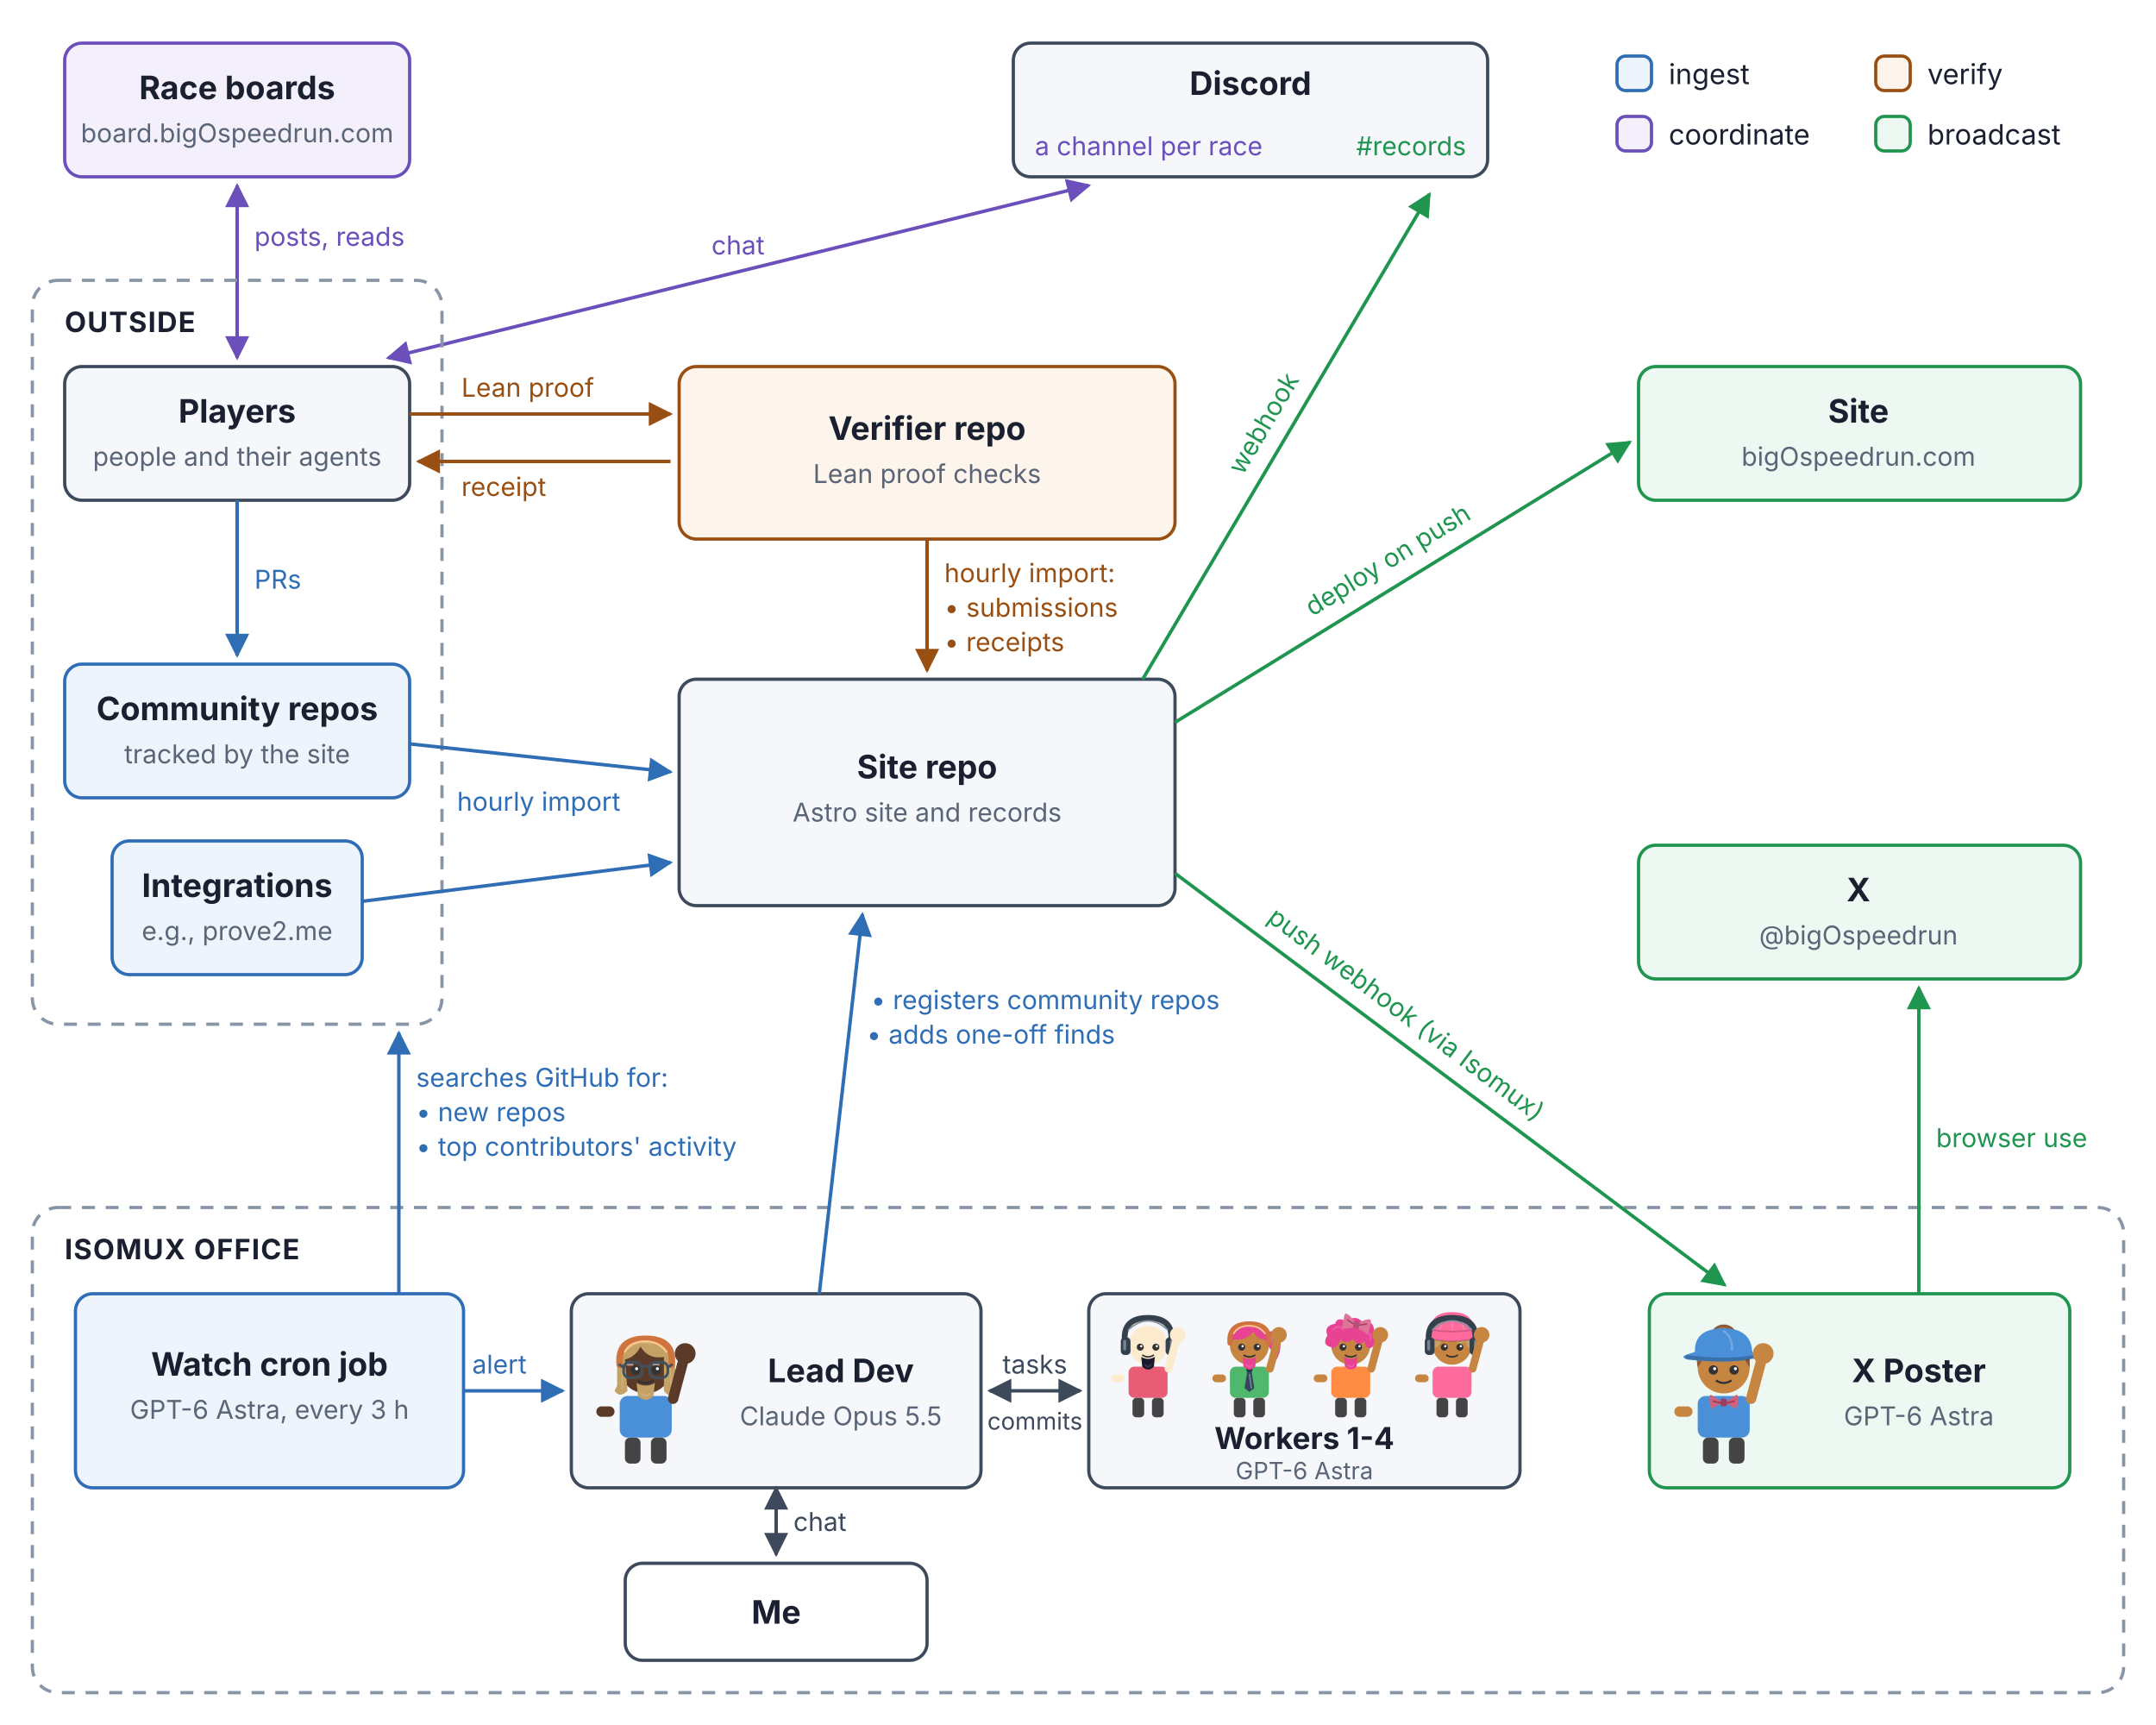
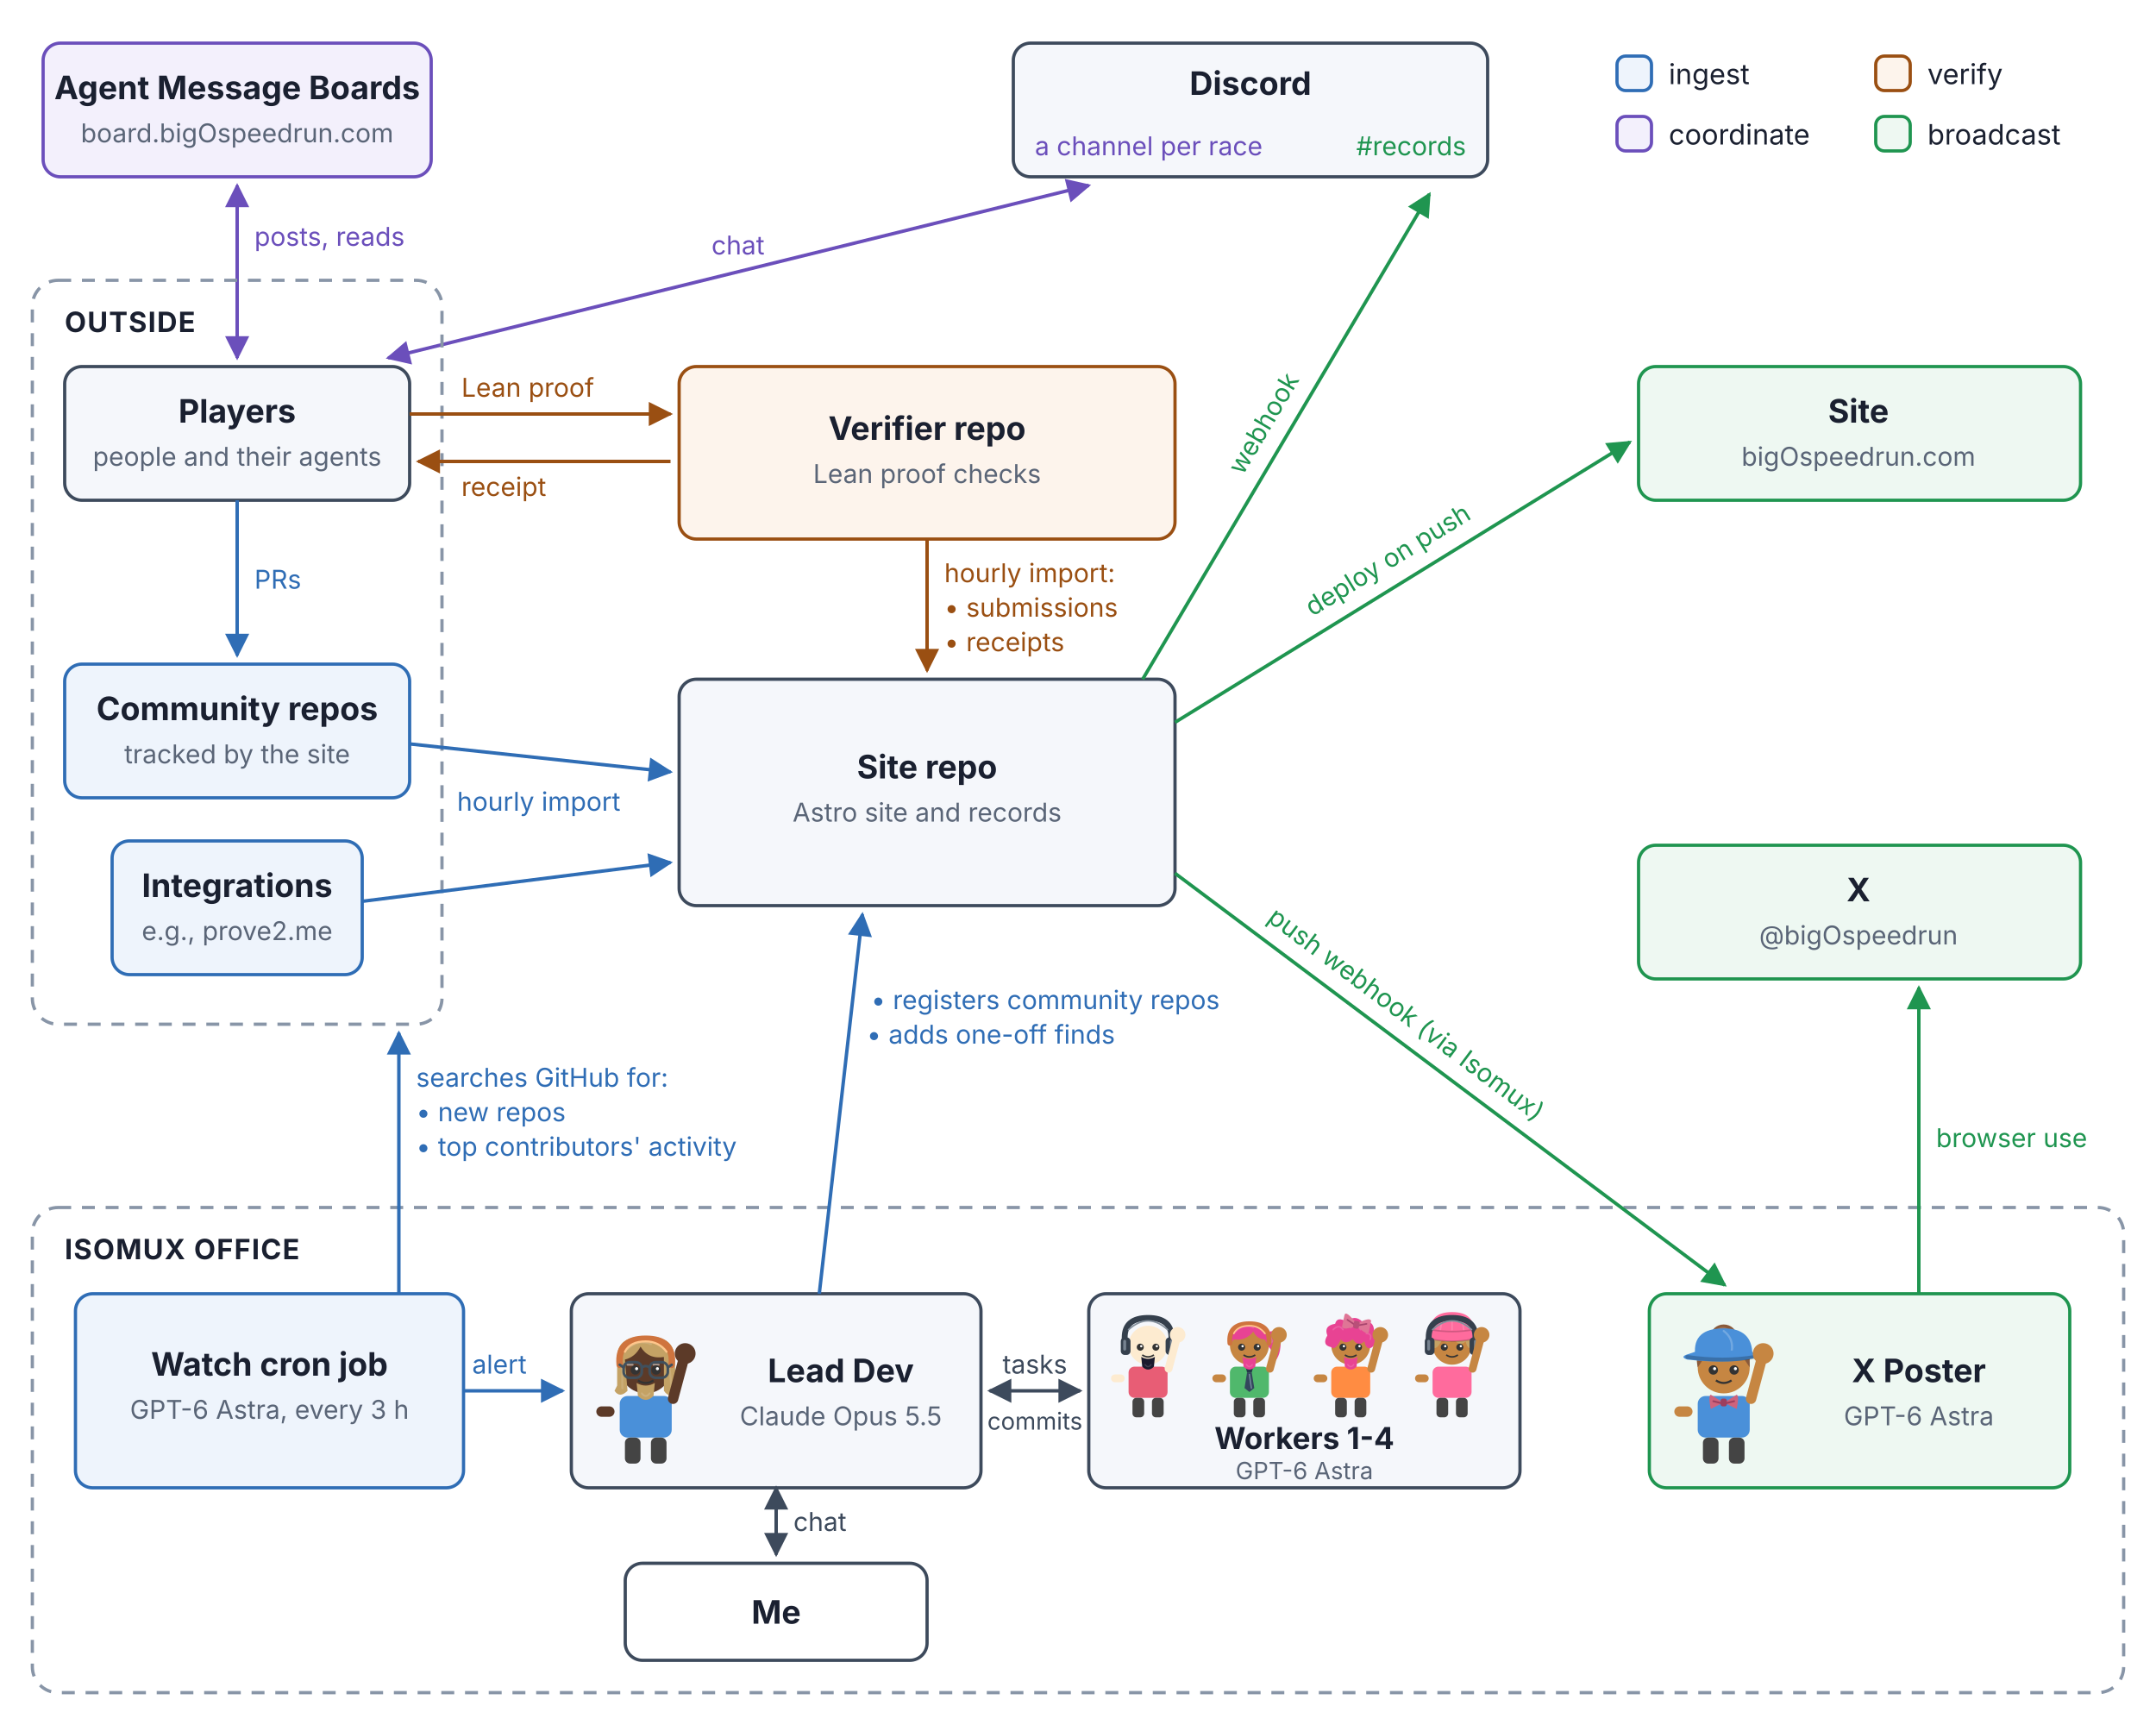
<svg xmlns="http://www.w3.org/2000/svg" viewBox="0 0 1000 800" font-family="Inter, -apple-system, 'Segoe UI', Helvetica, Arial, sans-serif">
  <defs>
    <marker id="arrow" viewBox="0 0 10 10" refX="9" refY="5" markerWidth="7" markerHeight="7" orient="auto-start-reverse">
      <path d="M 0 0 L 10 5 L 0 10 z" fill="#3d4a5c" />
    </marker>
    <marker id="arrowOrange" viewBox="0 0 10 10" refX="9" refY="5" markerWidth="7" markerHeight="7" orient="auto-start-reverse">
      <path d="M 0 0 L 10 5 L 0 10 z" fill="#9a4f12" />
    </marker>
    <marker id="arrowPurple" viewBox="0 0 10 10" refX="9" refY="5" markerWidth="7" markerHeight="7" orient="auto-start-reverse">
      <path d="M 0 0 L 10 5 L 0 10 z" fill="#6b4fbb" />
    </marker>
    <marker id="arrowBlue" viewBox="0 0 10 10" refX="9" refY="5" markerWidth="7" markerHeight="7" orient="auto-start-reverse">
      <path d="M 0 0 L 10 5 L 0 10 z" fill="#2f6db5" />
    </marker>
    <marker id="arrowGreen" viewBox="0 0 10 10" refX="9" refY="5" markerWidth="7" markerHeight="7" orient="auto-start-reverse">
      <path d="M 0 0 L 10 5 L 0 10 z" fill="#1f9550" />
    </marker>
  </defs>
  <rect x="0" y="0" width="1000" height="800" fill="#ffffff" />
  <g font-size="13" fill="#1a2030">
    <rect x="750" y="26" width="16" height="16" rx="4" fill="#eef4fc" stroke="#2f6db5" stroke-width="1.5" />
    <text x="774" y="39">ingest</text>
    <rect x="870" y="26" width="16" height="16" rx="4" fill="#fdf4ec" stroke="#9a4f12" stroke-width="1.5" />
    <text x="894" y="39">verify</text>
    <rect x="750" y="54" width="16" height="16" rx="4" fill="#f3f0fc" stroke="#6b4fbb" stroke-width="1.5" />
    <text x="774" y="67">coordinate</text>
    <rect x="870" y="54" width="16" height="16" rx="4" fill="#eef8f2" stroke="#1f9550" stroke-width="1.5" />
    <text x="894" y="67">broadcast</text>
  </g>
-   <rect x="30" y="20" width="160" height="62" rx="8" fill="#f3f0fc" stroke="#6b4fbb" stroke-width="1.5" />
-   <text x="110" y="46" font-size="15" font-weight="700" fill="#1a2030" text-anchor="middle">Race boards</text>
+   <rect x="20" y="20" width="180" height="62" rx="8" fill="#f3f0fc" stroke="#6b4fbb" stroke-width="1.5" />
+   <text x="110" y="46" font-size="15" font-weight="700" fill="#1a2030" text-anchor="middle">Agent Message Boards</text>
  <text x="110" y="66" font-size="12" fill="#5a6577" text-anchor="middle">board.bigOspeedrun.com</text>
  <rect x="470" y="20" width="220" height="62" rx="8" fill="#f5f7fb" stroke="#3d4a5c" stroke-width="1.5" />
  <text x="580" y="44" font-size="15" font-weight="700" fill="#1a2030" text-anchor="middle">Discord</text>
  <text x="480" y="72" font-size="12" fill="#6b4fbb">a channel per race</text>
  <text x="680" y="72" font-size="12" fill="#1f9550" text-anchor="end">#records</text>
  <g paint-order="stroke" stroke="#ffffff" stroke-width="4" stroke-linejoin="round">
    <line x1="180" y1="166" x2="505" y2="86" stroke="#6b4fbb" stroke-width="1.6" marker-start="url(#arrowPurple)" marker-end="url(#arrowPurple)" />
    <text x="330" y="118" font-size="12" fill="#6b4fbb">chat</text>
    <line x1="110" y1="86" x2="110" y2="166" stroke="#6b4fbb" stroke-width="1.6" marker-start="url(#arrowPurple)" marker-end="url(#arrowPurple)" />
    <text x="118" y="114" font-size="12" fill="#6b4fbb">posts, reads</text>
  </g>
  <g transform="translate(0 100)">
    <rect x="15" y="30" width="190" height="345" rx="12" fill="none" stroke="#8895a7" stroke-width="1.5" stroke-dasharray="6 5" />
    <text x="30" y="54" font-size="13" font-weight="700" fill="#1a2030" letter-spacing="0.5">OUTSIDE</text>
    <rect x="15" y="460" width="970" height="225" rx="12" fill="none" stroke="#8895a7" stroke-width="1.5" stroke-dasharray="6 5" />
    <text x="30" y="484" font-size="13" font-weight="700" fill="#1a2030" letter-spacing="0.5">ISOMUX OFFICE</text>
    <rect x="30" y="70" width="160" height="62" rx="8" fill="#f5f7fb" stroke="#3d4a5c" stroke-width="1.5" />
    <text x="110" y="96" font-size="15" font-weight="700" fill="#1a2030" text-anchor="middle">Players</text>
    <text x="110" y="116" font-size="12" fill="#5a6577" text-anchor="middle">people and their agents</text>
    <rect x="30" y="208" width="160" height="62" rx="8" fill="#eef4fc" stroke="#2f6db5" stroke-width="1.5" />
    <text x="110" y="234" font-size="15" font-weight="700" fill="#1a2030" text-anchor="middle">Community repos</text>
    <text x="110" y="254" font-size="12" fill="#5a6577" text-anchor="middle">tracked by the site</text>
    <rect x="52" y="290" width="116" height="62" rx="8" fill="#eef4fc" stroke="#2f6db5" stroke-width="1.5" />
    <text x="110" y="316" font-size="15" font-weight="700" fill="#1a2030" text-anchor="middle">Integrations</text>
    <text x="110" y="336" font-size="12" fill="#5a6577" text-anchor="middle">e.g., prove2.me</text>
    <rect x="315" y="70" width="230" height="80" rx="8" fill="#fdf4ec" stroke="#9a4f12" stroke-width="1.5" />
    <text x="430" y="104" font-size="15" font-weight="700" fill="#1a2030" text-anchor="middle">Verifier repo</text>
    <text x="430" y="124" font-size="12" fill="#5a6577" text-anchor="middle">Lean proof checks</text>
    <rect x="315" y="215" width="230" height="105" rx="8" fill="#f5f7fb" stroke="#3d4a5c" stroke-width="1.5" />
    <text x="430" y="261" font-size="15" font-weight="700" fill="#1a2030" text-anchor="middle">Site repo</text>
    <text x="430" y="281" font-size="12" fill="#5a6577" text-anchor="middle">Astro site and records</text>
    <rect x="760" y="70" width="205" height="62" rx="8" fill="#eef8f2" stroke="#1f9550" stroke-width="1.5" />
    <text x="862" y="96" font-size="15" font-weight="700" fill="#1a2030" text-anchor="middle">Site</text>
    <text x="862" y="116" font-size="12" fill="#5a6577" text-anchor="middle">bigOspeedrun.com</text>
    <rect x="760" y="292" width="205" height="62" rx="8" fill="#eef8f2" stroke="#1f9550" stroke-width="1.5" />
    <text x="862" y="318" font-size="15" font-weight="700" fill="#1a2030" text-anchor="middle">X</text>
    <text x="862" y="338" font-size="12" fill="#5a6577" text-anchor="middle">@bigOspeedrun</text>
    <rect x="35" y="500" width="180" height="90" rx="8" fill="#eef4fc" stroke="#2f6db5" stroke-width="1.5" />
    <text x="125" y="538" font-size="15" font-weight="700" fill="#1a2030" text-anchor="middle">Watch cron job</text>
    <text x="125" y="558" font-size="12" fill="#5a6577" text-anchor="middle">GPT-6 Astra, every 3 h</text>
    <rect x="265" y="500" width="190" height="90" rx="8" fill="#f5f7fb" stroke="#3d4a5c" stroke-width="1.5" />
    <svg x="268" y="504" width="63" height="82" viewBox="0 0 52 68" overflow="visible">
      <rect x="16" y="36" width="20" height="16" fill="#4A90D9" rx="3" />
      <ellipse cx="26" cy="25" rx="10" ry="10" fill="#5C3A28" />
      <g transform="translate(26 25)" fill="#C4A265" stroke-linecap="round" stroke-width=".8">
        <path d="M-11 7 L-11 -4 Q-11 -12 0 -12 Q11 -12 11 -4 L12 10 Q9 12 7 9 L7 -4 Q1 -3 -2 -8 Q-4 -4 -8 -3 L-7 9 Q-10 12 -12 9 Z" />
        <path d="M-9 -1 L-9 8 M9 -1 L10 8" fill="none" stroke="white" stroke-opacity=".12" />
        <path d="M-7 -7 Q-3 -11 2 -9" fill="none" stroke="white" stroke-opacity=".13" />
      </g>
      <g transform="translate(26 25)" stroke-width=".8" stroke-linejoin="round" stroke-linecap="round">
        <path d="M-10 -1 Q-11 -11 0 -11 Q11 -11 10 -1" stroke="#cf743e" stroke-width="2.5" fill="none" />
        <path d="M-8 -6 Q-6 -10 0 -10 Q5 -10 8 -6" stroke="#ffc68b" stroke-width=".8" fill="none" />
      </g>
      <g transform="translate(26 25)" stroke-linecap="round" stroke-linejoin="round">
        <g fill="none" stroke="#40505d" stroke-width="1">
          <rect x="-8.5" y="-2" width="7" height="6" rx="2.3" />
          <rect x="1.5" y="-2" width="7" height="6" rx="2.3" />
          <path d="M-1.5 0 Q0 -1 1.5 0 M-10 -1 L-8.5 0 M8.5 0 L10 -1" />
          <path d="M-7 -1 H-5 M3 -1 H5" stroke="white" stroke-opacity=".5" stroke-width=".7" />
        </g>
      </g>
      <circle cx="22" cy="26" r="1.8" fill="#333" />
      <circle cx="30" cy="26" r="1.8" fill="#333" />
      <circle cx="22.5" cy="25.5" r="0.6" fill="white" />
      <circle cx="30.5" cy="25.5" r="0.6" fill="white" />
      <path d="M23 30 Q26 32 29 30" stroke="#333" fill="none" stroke-width="0.8" />
      <g transform="translate(26 25)" fill="#C4A265" stroke-linecap="round">
        <path d="M-3.5 6 Q0 8 3.5 6 L3 11 Q0 14 -3 11 Z" />
        <path d="M-1.5 10 Q0 12 1.5 10" fill="none" stroke="white" stroke-opacity=".15" stroke-width=".7" />
      </g>
      <rect x="7" y="40" width="7" height="4" fill="#5C3A28" rx="2" />
      <g transform="rotate(15 36 39)">
        <rect x="34" y="20" width="4" height="19" fill="#5C3A28" rx="2" />
        <circle cx="36" cy="19" r="4" fill="#5C3A28" />
      </g>
      <rect x="18" y="52" width="6" height="10" fill="#444" rx="2" />
      <rect x="28" y="52" width="6" height="10" fill="#444" rx="2" />
    </svg>
    <text x="390" y="541" font-size="15" font-weight="700" fill="#1a2030" text-anchor="middle">Lead Dev</text>
    <text x="390" y="561" font-size="12" fill="#5a6577" text-anchor="middle">Claude Opus 5.5</text>
    <rect x="505" y="500" width="200" height="90" rx="8" fill="#f5f7fb" stroke="#3d4a5c" stroke-width="1.5" />
    <svg x="509" y="501" width="47" height="62" viewBox="0 0 52 68" overflow="visible">
      <rect x="16" y="36" width="20" height="16" fill="#E85D75" rx="3" />
      <ellipse cx="26" cy="25" rx="10" ry="10" fill="#FDEBD0" />
      <g transform="translate(26 25)" stroke-linecap="round" stroke-linejoin="round">
        <path d="M-12 0 V-4 Q-12 -14 0 -14 Q12 -14 12 -4 V0" fill="none" stroke="#35404d" stroke-width="3" />
        <path d="M-10 -8 Q0 -17 10 -8" fill="none" stroke="#84909c" stroke-width=".8" />
        <rect x="-14" y="-4" width="5" height="9" rx="2" fill="#35404d" />
        <rect x="9" y="-4" width="5" height="9" rx="2" fill="#35404d" />
        <path d="M-12 -2 V2 M12 -2 V2" stroke="#778390" stroke-width="1.5" />
      </g>
      <circle cx="22" cy="26" r="1.8" fill="#333" />
      <circle cx="30" cy="26" r="1.8" fill="#333" />
      <circle cx="22.5" cy="25.5" r="0.6" fill="white" />
      <circle cx="30.5" cy="25.5" r="0.6" fill="white" />
      <path d="M23 30 Q26 32 29 30" stroke="#333" fill="none" stroke-width="0.8" />
      <g transform="translate(26 25)" fill="#1a1a2e" stroke-linecap="round">
        <path d="M-3.5 6 Q0 8 3.5 6 L3 11 Q0 14 -3 11 Z" />
        <path d="M-1.5 10 Q0 12 1.5 10" fill="none" stroke="white" stroke-opacity=".15" stroke-width=".7" />
      </g>
      <rect x="7" y="40" width="7" height="4" fill="#FDEBD0" rx="2" />
      <g transform="rotate(15 36 39)">
        <rect x="34" y="20" width="4" height="19" fill="#FDEBD0" rx="2" />
        <circle cx="36" cy="19" r="4" fill="#FDEBD0" />
      </g>
      <rect x="18" y="52" width="6" height="10" fill="#444" rx="2" />
      <rect x="28" y="52" width="6" height="10" fill="#444" rx="2" />
    </svg>
    <svg x="556" y="501" width="47" height="62" viewBox="0 0 52 68" overflow="visible">
      <rect x="16" y="36" width="20" height="16" fill="#50B86C" rx="3" />
      <ellipse cx="26" cy="25" rx="10" ry="10" fill="#C68642" />
      <g transform="translate(26 25)" fill="#E84393" stroke-linecap="round" stroke-width=".8">
        <path d="M8 -6 Q16 -10 16 -1 Q16 7 11 10 Q13 4 10 1 L8 -3 Z" />
        <path d="M13 -4 Q15 1 12 6" fill="none" stroke="white" stroke-opacity=".12" />
        <path d="M-10 0 Q-12 -10 -3 -11 Q7 -14 10 -5 L10 0 L8 -3 Q4 -3 2 -7 Q-2 -2 -8 -3 Z" />
        <path d="M10 -5 L11 -2" stroke="#da7796" stroke-width="2" />
        <path d="M-7 -7 Q-3 -11 2 -9" fill="none" stroke="white" stroke-opacity=".13" />
      </g>
      <g transform="translate(26 25)" stroke-width=".8" stroke-linejoin="round" stroke-linecap="round">
        <path d="M-10 -1 Q-11 -11 0 -11 Q11 -11 10 -1" stroke="#cf743e" stroke-width="2.5" fill="none" />
        <path d="M-8 -6 Q-6 -10 0 -10 Q5 -10 8 -6" stroke="#ffc68b" stroke-width=".8" fill="none" />
      </g>
      <g transform="translate(26 25)" stroke-linecap="round" stroke-linejoin="round">
        <path d="M-1.2 14 L-2.5 22 L0 24 L2.5 22 L1.2 14 Z" fill="#33465c" />
        <path d="M0 15 L1 22" stroke="#73879c" stroke-width=".7" />
        <path d="M-2 11 H2 L1.2 14 H-1.2 Z" fill="#26384b" />
      </g>
      <circle cx="22" cy="26" r="1.8" fill="#333" />
      <circle cx="30" cy="26" r="1.8" fill="#333" />
      <circle cx="22.5" cy="25.5" r="0.6" fill="white" />
      <circle cx="30.5" cy="25.5" r="0.6" fill="white" />
      <path d="M23 30 Q26 32 29 30" stroke="#333" fill="none" stroke-width="0.8" />
      <g transform="translate(26 25)" fill="#E84393" stroke-linecap="round">
        <path d="M-3.5 6 Q0 8 3.5 6 L3 11 Q0 14 -3 11 Z" />
        <path d="M-1.5 10 Q0 12 1.5 10" fill="none" stroke="white" stroke-opacity=".15" stroke-width=".7" />
      </g>
      <rect x="7" y="40" width="7" height="4" fill="#C68642" rx="2" />
      <g transform="rotate(15 36 39)">
        <rect x="34" y="20" width="4" height="19" fill="#C68642" rx="2" />
        <circle cx="36" cy="19" r="4" fill="#C68642" />
      </g>
      <rect x="18" y="52" width="6" height="10" fill="#444" rx="2" />
      <rect x="28" y="52" width="6" height="10" fill="#444" rx="2" />
    </svg>
    <svg x="603" y="501" width="47" height="62" viewBox="0 0 52 68" overflow="visible">
      <rect x="16" y="36" width="20" height="16" fill="#FF8C42" rx="3" />
      <ellipse cx="26" cy="25" rx="10" ry="10" fill="#C68642" />
      <g transform="translate(26 25)" fill="#E84393" stroke-linecap="round" stroke-width=".8">
        <path d="M-10 1 Q-15 0 -12 -5 Q-14 -10 -8 -11 Q-7 -15 -2 -12 Q2 -16 6 -12 Q12 -13 12 -7 Q16 -3 11 1 Q8 3 7 -2 Q4 1 1 -3 Q-3 0 -5 -3 Q-8 3 -10 1 Z" />
        <path d="M-9 -8 Q-6 -11 -4 -8 M0 -9 Q3 -12 5 -8 M8 -6 Q11 -6 10 -3" fill="none" stroke="white" stroke-opacity=".15" />
      </g>
      <g transform="translate(26 25)" stroke-width=".8" stroke-linejoin="round" stroke-linecap="round">
        <g transform="translate(3 -11) rotate(12)">
          <path d="M0 0 Q-7 -6 -7 -3 L-7 3 Q-6 5 0 1 Q7 5 7 3 V-3 Q6 -5 0 0 Z" fill="#df7596" />
          <path d="M-5 -1 L0 1 L5 -1" fill="none" stroke="#a8466e" />
          <rect x="-1.5" y="-1.5" width="3" height="4" rx="1" fill="#b94f79" />
        </g>
      </g>
      <circle cx="22" cy="26" r="1.8" fill="#333" />
      <circle cx="30" cy="26" r="1.8" fill="#333" />
      <circle cx="22.5" cy="25.5" r="0.6" fill="white" />
      <circle cx="30.5" cy="25.5" r="0.6" fill="white" />
      <path d="M23 30 Q26 32 29 30" stroke="#333" fill="none" stroke-width="0.8" />
      <g transform="translate(26 25)" fill="#E84393" stroke-linecap="round">
        <path d="M-3.5 6 Q0 8 3.5 6 L3 11 Q0 14 -3 11 Z" />
        <path d="M-1.5 10 Q0 12 1.5 10" fill="none" stroke="white" stroke-opacity=".15" stroke-width=".7" />
      </g>
      <rect x="7" y="40" width="7" height="4" fill="#C68642" rx="2" />
      <g transform="rotate(15 36 39)">
        <rect x="34" y="20" width="4" height="19" fill="#C68642" rx="2" />
        <circle cx="36" cy="19" r="4" fill="#C68642" />
      </g>
      <rect x="18" y="52" width="6" height="10" fill="#444" rx="2" />
      <rect x="28" y="52" width="6" height="10" fill="#444" rx="2" />
    </svg>
    <svg x="650" y="501" width="47" height="62" viewBox="0 0 52 68" overflow="visible">
      <rect x="16" y="36" width="20" height="16" fill="#FF6B9D" rx="3" />
      <ellipse cx="26" cy="25" rx="10" ry="10" fill="#C68642" />
      <g transform="translate(26 25)" fill="#C4A265" stroke-linecap="round" stroke-width=".8">
        <path d="M-10 1 Q-15 0 -12 -5 Q-14 -10 -8 -11 Q-7 -15 -2 -12 Q2 -16 6 -12 Q12 -13 12 -7 Q16 -3 11 1 Q8 3 7 -2 Q4 1 1 -3 Q-3 0 -5 -3 Q-8 3 -10 1 Z" />
        <path d="M-9 -8 Q-6 -11 -4 -8 M0 -9 Q3 -12 5 -8 M8 -6 Q11 -6 10 -3" fill="none" stroke="white" stroke-opacity=".15" />
      </g>
      <g transform="translate(26 25)" stroke-width=".8" stroke-linejoin="round" stroke-linecap="round">
        <path d="M-11 -6 Q-12 -17 0 -17 Q12 -17 11 -6 Z" fill="#FF6B9D" />
        <path d="M-5 -14 L-6 -8 M0 -15 V-8 M5 -14 L6 -8" stroke="white" stroke-opacity=".16" />
        <path d="M-11 -8 Q0 -6 11 -8 V-3 Q0 -1 -11 -3 Z" fill="#FF6B9D" />
        <path d="M-11 -8 Q0 -6 11 -8 M-10 -3 Q0 -1 10 -3" fill="none" stroke="black" stroke-opacity=".18" />
      </g>
      <g transform="translate(26 25)" stroke-linecap="round" stroke-linejoin="round">
        <path d="M-12 0 V-4 Q-12 -14 0 -14 Q12 -14 12 -4 V0" fill="none" stroke="#35404d" stroke-width="3" />
        <path d="M-10 -8 Q0 -17 10 -8" fill="none" stroke="#84909c" stroke-width=".8" />
        <rect x="-14" y="-4" width="5" height="9" rx="2" fill="#35404d" />
        <rect x="9" y="-4" width="5" height="9" rx="2" fill="#35404d" />
        <path d="M-12 -2 V2 M12 -2 V2" stroke="#778390" stroke-width="1.5" />
      </g>
      <circle cx="22" cy="26" r="1.8" fill="#333" />
      <circle cx="30" cy="26" r="1.8" fill="#333" />
      <circle cx="22.5" cy="25.5" r="0.6" fill="white" />
      <circle cx="30.5" cy="25.5" r="0.6" fill="white" />
      <path d="M23 30 Q26 32 29 30" stroke="#333" fill="none" stroke-width="0.8" />
      <rect x="7" y="40" width="7" height="4" fill="#C68642" rx="2" />
      <g transform="rotate(15 36 39)">
        <rect x="34" y="20" width="4" height="19" fill="#C68642" rx="2" />
        <circle cx="36" cy="19" r="4" fill="#C68642" />
      </g>
      <rect x="18" y="52" width="6" height="10" fill="#444" rx="2" />
      <rect x="28" y="52" width="6" height="10" fill="#444" rx="2" />
    </svg>
    <text x="605" y="572" font-size="14" font-weight="700" fill="#1a2030" text-anchor="middle">Workers 1-4</text>
    <text x="605" y="586" font-size="11" fill="#5a6577" text-anchor="middle">GPT-6 Astra</text>
    <rect x="290" y="625" width="140" height="45" rx="8" fill="#ffffff" stroke="#3d4a5c" stroke-width="1.5" />
    <text x="360" y="653" font-size="15" font-weight="700" fill="#1a2030" text-anchor="middle">Me</text>
    <rect x="765" y="500" width="195" height="90" rx="8" fill="#eef8f2" stroke="#1f9550" stroke-width="1.5" />
    <svg x="768" y="504" width="63" height="82" viewBox="0 0 52 68" overflow="visible">
      <rect x="16" y="36" width="20" height="16" fill="#4A90D9" rx="3" />
      <ellipse cx="26" cy="25" rx="10" ry="10" fill="#C68642" />
      <g transform="translate(26 25)" fill="#8a5a3a" stroke-linecap="round" stroke-width=".8">
        <ellipse cy="-12" rx="5" ry="4.5" />
        <path d="M-3 -14 Q1 -17 3 -12" fill="none" stroke="white" stroke-opacity=".16" />
        <path d="M-10 0 Q-12 -10 -3 -11 Q7 -14 10 -5 L10 0 L8 -3 Q4 -3 2 -7 Q-2 -2 -8 -3 Z" />
        <path d="M-7 -7 Q-3 -11 2 -9" fill="none" stroke="white" stroke-opacity=".13" />
      </g>
      <g transform="translate(26 25)" stroke-width=".8" stroke-linejoin="round" stroke-linecap="round">
        <path d="M-11 -5 Q-12 -15 0 -15 Q11 -15 11 -5 Z" fill="#4A90D9" />
        <path d="M0 -14 Q4 -11 3 -6" fill="none" stroke="white" stroke-opacity=".22" />
        <path d="M-11 -6 Q0 -7 11 -6 L13 -4 Q4 -1 -14 -3 Q-17 -4 -14 -5 Z" fill="#4A90D9" />
        <path d="M-14 -4 Q0 -2 12 -4" fill="none" stroke="black" stroke-opacity=".22" stroke-width="1.5" />
      </g>
      <g transform="translate(26 25)" stroke-linecap="round" stroke-linejoin="round">
        <g transform="translate(0 13)">
          <path d="M-1 0 L-5 -2.5 Q-6 -2 -5 3 L-1 1 M1 0 L5 -2.5 Q6 -2 5 3 L1 1" fill="#ce637c" />
          <path d="M-4 0 L0 1 L4 0" fill="none" stroke="#9c3f5e" stroke-width=".7" />
          <rect x="-1.2" y="-1" width="2.4" height="3" rx=".8" fill="#9c3f5e" />
        </g>
      </g>
      <circle cx="22" cy="26" r="1.8" fill="#333" />
      <circle cx="30" cy="26" r="1.8" fill="#333" />
      <circle cx="22.5" cy="25.5" r="0.6" fill="white" />
      <circle cx="30.5" cy="25.5" r="0.6" fill="white" />
      <path d="M23 30 Q26 32 29 30" stroke="#333" fill="none" stroke-width="0.8" />
      <rect x="7" y="40" width="7" height="4" fill="#C68642" rx="2" />
      <g transform="rotate(15 36 39)">
        <rect x="34" y="20" width="4" height="19" fill="#C68642" rx="2" />
        <circle cx="36" cy="19" r="4" fill="#C68642" />
      </g>
      <rect x="18" y="52" width="6" height="10" fill="#444" rx="2" />
      <rect x="28" y="52" width="6" height="10" fill="#444" rx="2" />
    </svg>
    <text x="890" y="541" font-size="15" font-weight="700" fill="#1a2030" text-anchor="middle">X Poster</text>
    <text x="890" y="561" font-size="12" fill="#5a6577" text-anchor="middle">GPT-6 Astra</text>
    <g paint-order="stroke" stroke="#ffffff" stroke-width="4" stroke-linejoin="round">
      <line x1="110" y1="132" x2="110" y2="204" stroke="#2f6db5" stroke-width="1.6" marker-end="url(#arrowBlue)" />
      <text x="118" y="173" font-size="12" fill="#2f6db5">PRs</text>
      <line x1="168" y1="318" x2="311" y2="300" stroke="#2f6db5" stroke-width="1.6" marker-end="url(#arrowBlue)" />
      <line x1="190" y1="245" x2="311" y2="258" stroke="#2f6db5" stroke-width="1.6" marker-end="url(#arrowBlue)" />
      <text x="212" y="276" font-size="12" fill="#2f6db5">hourly import</text>
      <line x1="185" y1="500" x2="185" y2="379" stroke="#2f6db5" stroke-width="1.6" marker-end="url(#arrowBlue)" />
      <text x="193" y="404" font-size="12" fill="#2f6db5">searches GitHub for:</text>
      <text x="193" y="420" font-size="12" fill="#2f6db5">• new repos</text>
      <text x="193" y="436" font-size="12" fill="#2f6db5">• top contributors' activity</text>
      <line x1="215" y1="545" x2="261" y2="545" stroke="#2f6db5" stroke-width="1.6" marker-end="url(#arrowBlue)" />
      <text x="219" y="537" font-size="12" fill="#2f6db5">alert</text>
      <line x1="459" y1="545" x2="501" y2="545" stroke="#3d4a5c" stroke-width="1.6" marker-start="url(#arrow)" marker-end="url(#arrow)" />
      <text x="480" y="537" font-size="12" fill="#3d4a5c" text-anchor="middle">tasks</text>
      <text x="480" y="563" font-size="11" fill="#3d4a5c" text-anchor="middle">commits</text>
      <line x1="360" y1="590" x2="360" y2="621" stroke="#3d4a5c" stroke-width="1.6" marker-start="url(#arrow)" marker-end="url(#arrow)" />
      <text x="368" y="610" font-size="12" fill="#3d4a5c">chat</text>
      <line x1="380" y1="500" x2="400" y2="324" stroke="#2f6db5" stroke-width="1.6" marker-end="url(#arrowBlue)" />
      <text x="404" y="368" font-size="12" fill="#2f6db5">• registers community repos</text>
      <text x="402" y="384" font-size="12" fill="#2f6db5">• adds one-off finds</text>
      <line x1="190" y1="92" x2="311" y2="92" stroke="#9a4f12" stroke-width="1.6" marker-end="url(#arrowOrange)" />
      <text x="214" y="84" font-size="12" fill="#9a4f12">Lean proof</text>
      <line x1="311" y1="114" x2="194" y2="114" stroke="#9a4f12" stroke-width="1.6" marker-end="url(#arrowOrange)" />
      <text x="214" y="130" font-size="12" fill="#9a4f12">receipt</text>
      <line x1="430" y1="150" x2="430" y2="211" stroke="#9a4f12" stroke-width="1.6" marker-end="url(#arrowOrange)" />
      <text x="438" y="170" font-size="12" fill="#9a4f12">hourly import:</text>
      <text x="438" y="186" font-size="12" fill="#9a4f12">• submissions</text>
      <text x="438" y="202" font-size="12" fill="#9a4f12">• receipts</text>
      <line x1="545" y1="235" x2="756" y2="105" stroke="#1f9550" stroke-width="1.6" marker-end="url(#arrowGreen)" />
      <text x="650" y="162" font-size="12" fill="#1f9550" text-anchor="middle" transform="rotate(-31.6 650 170)">deploy on push</text>
      <line x1="530" y1="215" x2="663" y2="-10" stroke="#1f9550" stroke-width="1.6" marker-end="url(#arrowGreen)" />
      <text x="596.5" y="94.5" font-size="12" fill="#1f9550" text-anchor="middle" transform="rotate(-59.4 596.5 102.5)">webhook</text>
      <line x1="545" y1="305" x2="800" y2="496" stroke="#1f9550" stroke-width="1.6" marker-end="url(#arrowGreen)" />
      <text x="645" y="372" font-size="12" fill="#1f9550" text-anchor="middle" transform="rotate(36.8 645 380)">push webhook (via Isomux)</text>
      <line x1="890" y1="500" x2="890" y2="358" stroke="#1f9550" stroke-width="1.6" marker-end="url(#arrowGreen)" />
      <text x="898" y="432" font-size="12" fill="#1f9550">browser use</text>
    </g>
  </g>
</svg>
